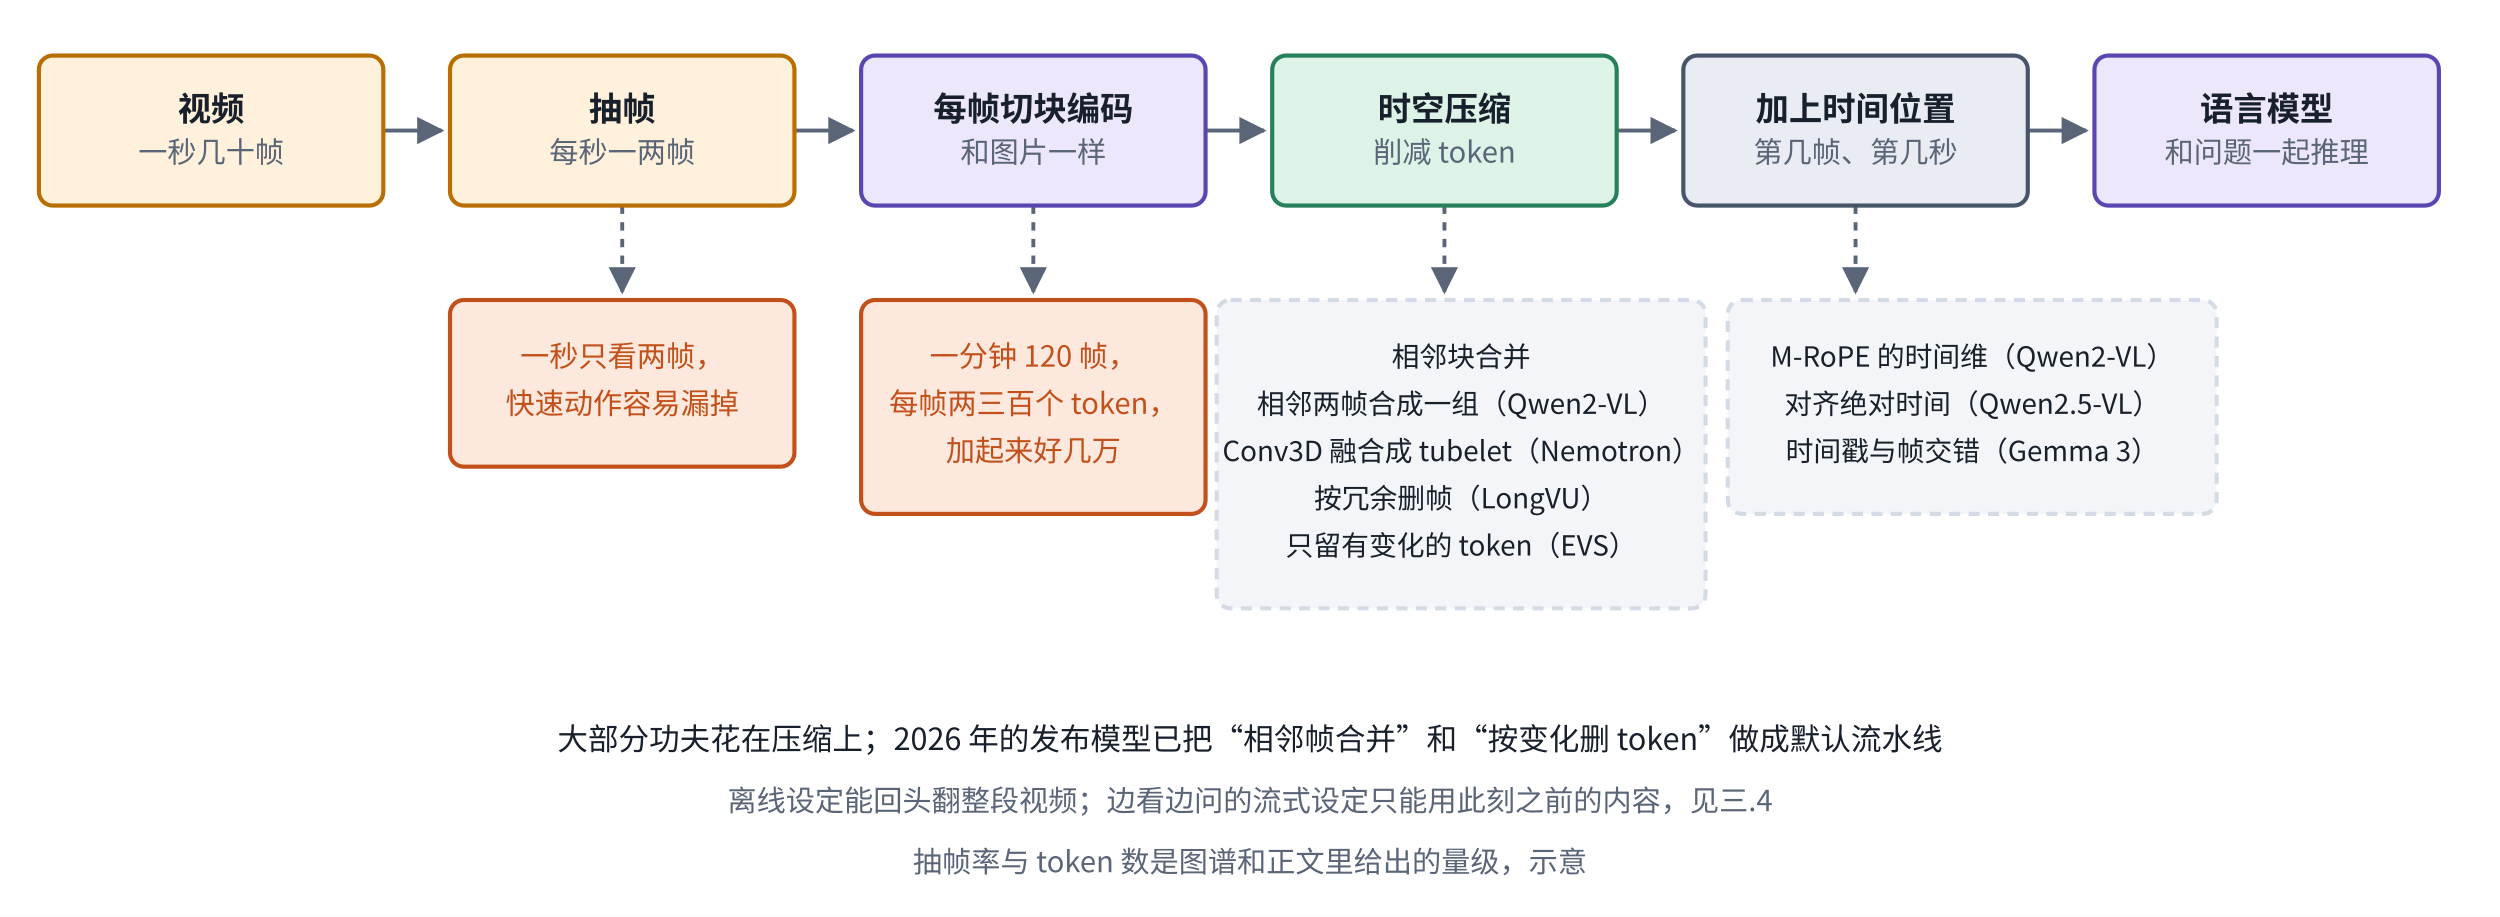
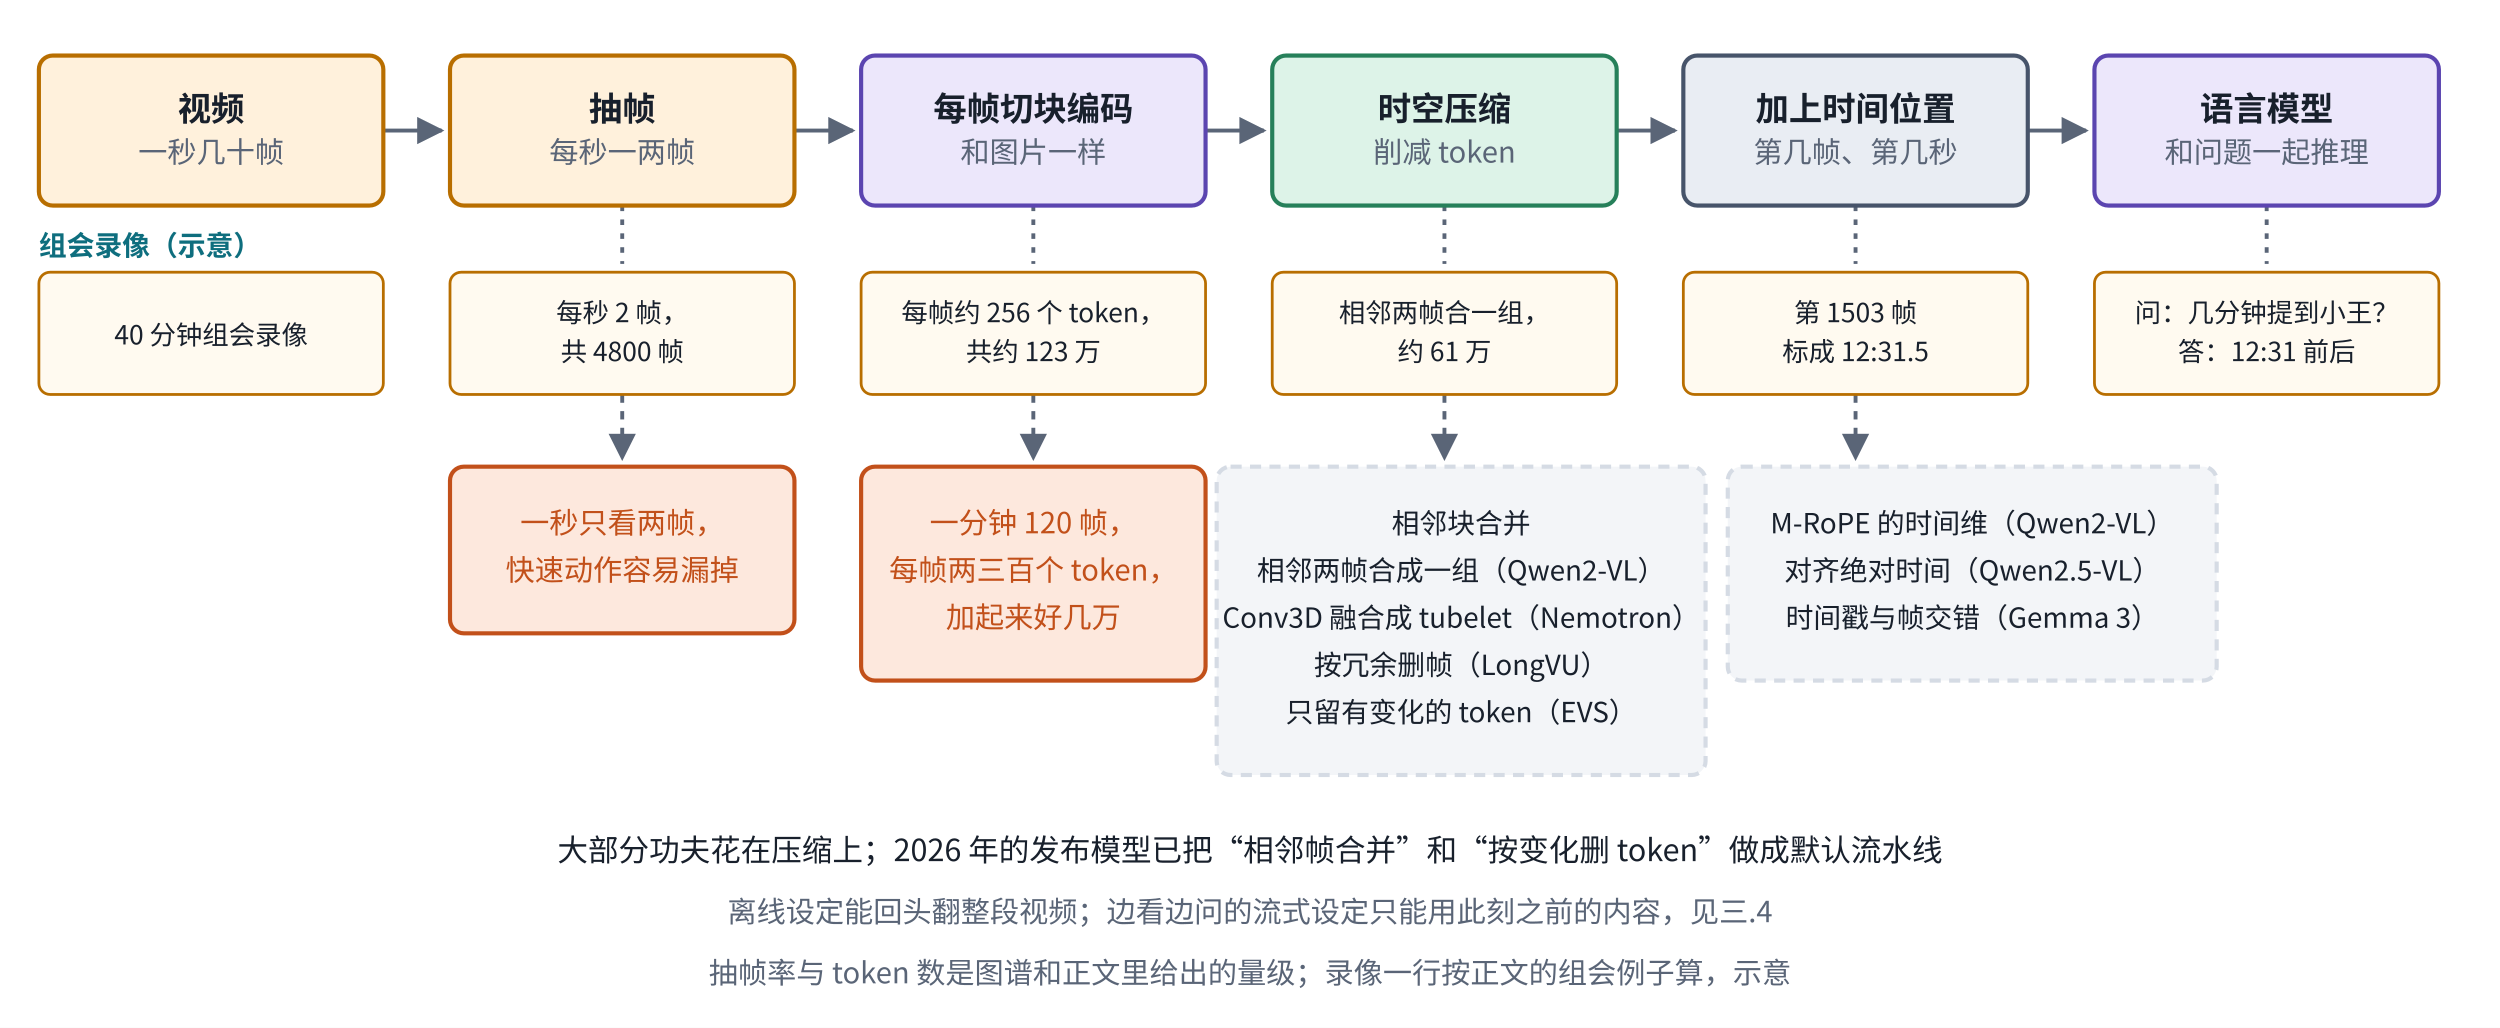
- <svg xmlns="http://www.w3.org/2000/svg" viewBox="0 0 900 330" width="900" height="330" role="img" aria-label="视频理解的流水线：抽帧、编码、压缩、标时间">
+ <svg xmlns="http://www.w3.org/2000/svg" viewBox="0 0 900 370" width="900" height="370" role="img" aria-label="视频理解的流水线：抽帧、编码、压缩、标时间">
  <defs>
    <marker id="u09ah-u09videopipe" viewBox="0 0 10 10" refX="9" refY="5" markerWidth="7" markerHeight="7" orient="auto-start-reverse">
      <path d="M0,0 L10,5 L0,10 z" fill="#5A6577" />
    </marker>
  </defs>
-   <rect x="0" y="0" width="900" height="330" fill="#ffffff" />
+   <rect x="0" y="0" width="900" height="370" fill="#ffffff" />
  <path d="M138,47 L159,47" fill="none" stroke="#5A6577" stroke-width="1.4" marker-end="url(#u09ah-u09videopipe)" />
  <path d="M286,47 L307,47" fill="none" stroke="#5A6577" stroke-width="1.4" marker-end="url(#u09ah-u09videopipe)" />
  <path d="M434,47 L455,47" fill="none" stroke="#5A6577" stroke-width="1.4" marker-end="url(#u09ah-u09videopipe)" />
  <path d="M582,47 L603,47" fill="none" stroke="#5A6577" stroke-width="1.4" marker-end="url(#u09ah-u09videopipe)" />
  <path d="M730,47 L751,47" fill="none" stroke="#5A6577" stroke-width="1.4" marker-end="url(#u09ah-u09videopipe)" />
-   <path d="M224,74 L224,105" fill="none" stroke="#5A6577" stroke-width="1.4" stroke-dasharray="3 3" marker-end="url(#u09ah-u09videopipe)" />
-   <path d="M372,74 L372,105" fill="none" stroke="#5A6577" stroke-width="1.4" stroke-dasharray="3 3" marker-end="url(#u09ah-u09videopipe)" />
-   <path d="M520,74 L520,105" fill="none" stroke="#5A6577" stroke-width="1.4" stroke-dasharray="3 3" marker-end="url(#u09ah-u09videopipe)" />
-   <path d="M668,74 L668,105" fill="none" stroke="#5A6577" stroke-width="1.4" stroke-dasharray="3 3" marker-end="url(#u09ah-u09videopipe)" />
+   <path d="M224,74 L224,95" fill="none" stroke="#5A6577" stroke-width="1.4" stroke-dasharray="2 3" />
+   <path d="M372,74 L372,95" fill="none" stroke="#5A6577" stroke-width="1.4" stroke-dasharray="2 3" />
+   <path d="M520,74 L520,95" fill="none" stroke="#5A6577" stroke-width="1.4" stroke-dasharray="2 3" />
+   <path d="M668,74 L668,95" fill="none" stroke="#5A6577" stroke-width="1.4" stroke-dasharray="2 3" />
+   <path d="M816,74 L816,95" fill="none" stroke="#5A6577" stroke-width="1.4" stroke-dasharray="2 3" />
+   <path d="M224,142 L224,165" fill="none" stroke="#5A6577" stroke-width="1.4" stroke-dasharray="3 3" marker-end="url(#u09ah-u09videopipe)" />
+   <path d="M372,142 L372,165" fill="none" stroke="#5A6577" stroke-width="1.4" stroke-dasharray="3 3" marker-end="url(#u09ah-u09videopipe)" />
+   <path d="M520,142 L520,165" fill="none" stroke="#5A6577" stroke-width="1.4" stroke-dasharray="3 3" marker-end="url(#u09ah-u09videopipe)" />
+   <path d="M668,142 L668,165" fill="none" stroke="#5A6577" stroke-width="1.4" stroke-dasharray="3 3" marker-end="url(#u09ah-u09videopipe)" />
  <rect x="14" y="20" width="124" height="54" rx="5" fill="#FFF1DC" stroke="#B86E00" stroke-width="1.5" />
  <rect x="162" y="20" width="124" height="54" rx="5" fill="#FFF1DC" stroke="#B86E00" stroke-width="1.5" />
  <rect x="310" y="20" width="124" height="54" rx="5" fill="#ECE7FB" stroke="#5B45B0" stroke-width="1.5" />
  <rect x="458" y="20" width="124" height="54" rx="5" fill="#DDF3E8" stroke="#26805A" stroke-width="1.5" />
  <rect x="606" y="20" width="124" height="54" rx="5" fill="#E9EDF3" stroke="#47546A" stroke-width="1.5" />
  <rect x="754" y="20" width="124" height="54" rx="5" fill="#ECE7FB" stroke="#5B45B0" stroke-width="1.5" />
-   <rect x="162" y="108" width="124" height="60" rx="5" fill="#FDE8DD" stroke="#C2501A" stroke-width="1.5" />
-   <rect x="310" y="108" width="124" height="77" rx="5" fill="#FDE8DD" stroke="#C2501A" stroke-width="1.5" />
-   <rect x="438" y="108" width="176" height="111" rx="5" fill="#F3F5F8" stroke="#D5DBE4" stroke-width="1.5" stroke-dasharray="4 3" />
-   <rect x="622" y="108" width="176" height="77" rx="5" fill="#F3F5F8" stroke="#D5DBE4" stroke-width="1.5" stroke-dasharray="4 3" />
+   <rect x="14" y="98" width="124" height="44" rx="4" fill="#FFFAF0" stroke="#B86E00" stroke-width="1" />
+   <rect x="162" y="98" width="124" height="44" rx="4" fill="#FFFAF0" stroke="#B86E00" stroke-width="1" />
+   <rect x="310" y="98" width="124" height="44" rx="4" fill="#FFFAF0" stroke="#B86E00" stroke-width="1" />
+   <rect x="458" y="98" width="124" height="44" rx="4" fill="#FFFAF0" stroke="#B86E00" stroke-width="1" />
+   <rect x="606" y="98" width="124" height="44" rx="4" fill="#FFFAF0" stroke="#B86E00" stroke-width="1" />
+   <rect x="754" y="98" width="124" height="44" rx="4" fill="#FFFAF0" stroke="#B86E00" stroke-width="1" />
+   <rect x="162" y="168" width="124" height="60" rx="5" fill="#FDE8DD" stroke="#C2501A" stroke-width="1.5" />
+   <rect x="310" y="168" width="124" height="77" rx="5" fill="#FDE8DD" stroke="#C2501A" stroke-width="1.5" />
+   <rect x="438" y="168" width="176" height="111" rx="5" fill="#F3F5F8" stroke="#D5DBE4" stroke-width="1.5" stroke-dasharray="4 3" />
+   <rect x="622" y="168" width="176" height="77" rx="5" fill="#F3F5F8" stroke="#D5DBE4" stroke-width="1.5" stroke-dasharray="4 3" />
  <text x="76" y="43.475" text-anchor="middle" font-size="12" font-weight="600" fill="#18202C" font-family="PingFang SC, Noto Sans CJK SC, Microsoft YaHei, sans-serif">视频</text>
  <text x="76" y="58.535" text-anchor="middle" font-size="10.5" font-weight="400" fill="#5A6577" font-family="PingFang SC, Noto Sans CJK SC, Microsoft YaHei, sans-serif">一秒几十帧</text>
  <text x="224" y="43.475" text-anchor="middle" font-size="12" font-weight="600" fill="#18202C" font-family="PingFang SC, Noto Sans CJK SC, Microsoft YaHei, sans-serif">抽帧</text>
  <text x="224" y="58.535" text-anchor="middle" font-size="10.5" font-weight="400" fill="#5A6577" font-family="PingFang SC, Noto Sans CJK SC, Microsoft YaHei, sans-serif">每秒一两帧</text>
  <text x="372" y="43.475" text-anchor="middle" font-size="12" font-weight="600" fill="#18202C" font-family="PingFang SC, Noto Sans CJK SC, Microsoft YaHei, sans-serif">每帧切块编码</text>
  <text x="372" y="58.535" text-anchor="middle" font-size="10.5" font-weight="400" fill="#5A6577" font-family="PingFang SC, Noto Sans CJK SC, Microsoft YaHei, sans-serif">和图片一样</text>
  <text x="520" y="43.475" text-anchor="middle" font-size="12" font-weight="600" fill="#18202C" font-family="PingFang SC, Noto Sans CJK SC, Microsoft YaHei, sans-serif">时空压缩</text>
  <text x="520" y="58.535" text-anchor="middle" font-size="10.5" font-weight="400" fill="#5A6577" font-family="PingFang SC, Noto Sans CJK SC, Microsoft YaHei, sans-serif">削减 token</text>
  <text x="668" y="43.475" text-anchor="middle" font-size="12" font-weight="600" fill="#18202C" font-family="PingFang SC, Noto Sans CJK SC, Microsoft YaHei, sans-serif">加上时间位置</text>
  <text x="668" y="58.535" text-anchor="middle" font-size="10.5" font-weight="400" fill="#5A6577" font-family="PingFang SC, Noto Sans CJK SC, Microsoft YaHei, sans-serif">第几帧、第几秒</text>
  <text x="816" y="43.475" text-anchor="middle" font-size="12" font-weight="600" fill="#18202C" font-family="PingFang SC, Noto Sans CJK SC, Microsoft YaHei, sans-serif">语言模型</text>
  <text x="816" y="58.535" text-anchor="middle" font-size="10.5" font-weight="400" fill="#5A6577" font-family="PingFang SC, Noto Sans CJK SC, Microsoft YaHei, sans-serif">和问题一起推理</text>
-   <text x="224" y="132" text-anchor="middle" font-size="10.5" font-weight="500" fill="#C2501A" font-family="PingFang SC, Noto Sans CJK SC, Microsoft YaHei, sans-serif">一秒只看两帧，</text>
-   <text x="224" y="149" text-anchor="middle" font-size="10.5" font-weight="500" fill="#C2501A" font-family="PingFang SC, Noto Sans CJK SC, Microsoft YaHei, sans-serif">快速动作容易漏掉</text>
-   <text x="372" y="132" text-anchor="middle" font-size="10.5" font-weight="500" fill="#C2501A" font-family="PingFang SC, Noto Sans CJK SC, Microsoft YaHei, sans-serif">一分钟 120 帧，</text>
-   <text x="372" y="149" text-anchor="middle" font-size="10.5" font-weight="500" fill="#C2501A" font-family="PingFang SC, Noto Sans CJK SC, Microsoft YaHei, sans-serif">每帧两三百个 token，</text>
-   <text x="372" y="166" text-anchor="middle" font-size="10.5" font-weight="500" fill="#C2501A" font-family="PingFang SC, Noto Sans CJK SC, Microsoft YaHei, sans-serif">加起来好几万</text>
-   <text x="526" y="132" text-anchor="middle" font-size="10" font-weight="400" fill="#18202C" font-family="PingFang SC, Noto Sans CJK SC, Microsoft YaHei, sans-serif">相邻块合并</text>
-   <text x="526" y="149" text-anchor="middle" font-size="10" font-weight="400" fill="#18202C" font-family="PingFang SC, Noto Sans CJK SC, Microsoft YaHei, sans-serif">相邻两帧合成一组（Qwen2-VL）</text>
-   <text x="526" y="166" text-anchor="middle" font-size="10" font-weight="400" fill="#18202C" font-family="PingFang SC, Noto Sans CJK SC, Microsoft YaHei, sans-serif">Conv3D 融合成 tubelet（Nemotron）</text>
-   <text x="526" y="183" text-anchor="middle" font-size="10" font-weight="400" fill="#18202C" font-family="PingFang SC, Noto Sans CJK SC, Microsoft YaHei, sans-serif">按冗余删帧（LongVU）</text>
-   <text x="526" y="200" text-anchor="middle" font-size="10" font-weight="400" fill="#18202C" font-family="PingFang SC, Noto Sans CJK SC, Microsoft YaHei, sans-serif">只留有变化的 token（EVS）</text>
-   <text x="710" y="132" text-anchor="middle" font-size="10" font-weight="400" fill="#18202C" font-family="PingFang SC, Noto Sans CJK SC, Microsoft YaHei, sans-serif">M-RoPE 的时间维（Qwen2-VL）</text>
-   <text x="710" y="149" text-anchor="middle" font-size="10" font-weight="400" fill="#18202C" font-family="PingFang SC, Noto Sans CJK SC, Microsoft YaHei, sans-serif">对齐绝对时间（Qwen2.5-VL）</text>
-   <text x="710" y="166" text-anchor="middle" font-size="10" font-weight="400" fill="#18202C" font-family="PingFang SC, Noto Sans CJK SC, Microsoft YaHei, sans-serif">时间戳与帧交错（Gemma 3）</text>
-   <text x="450" y="270" text-anchor="middle" font-size="11" font-weight="500" fill="#18202C" font-family="PingFang SC, Noto Sans CJK SC, Microsoft YaHei, sans-serif">大部分功夫花在压缩上；2026 年的发布模型已把“相邻帧合并”和“按变化删 token”做成默认流水线</text>
-   <text x="450" y="292" text-anchor="middle" font-size="10.5" font-weight="400" fill="#5A6577" font-family="PingFang SC, Noto Sans CJK SC, Microsoft YaHei, sans-serif">离线设定能回头翻整段视频；边看边问的流式设定只能用此刻之前的内容，见三.4</text>
-   <text x="450" y="314" text-anchor="middle" font-size="10.5" font-weight="400" fill="#5A6577" font-family="PingFang SC, Noto Sans CJK SC, Microsoft YaHei, sans-serif">抽帧率与 token 数是图谱和正文里给出的量级，示意</text>
+   <text x="14" y="92" text-anchor="start" font-size="10" font-weight="600" fill="#0E6E7E" font-family="PingFang SC, Noto Sans CJK SC, Microsoft YaHei, sans-serif">组会录像（示意）</text>
+   <text x="76" y="124" text-anchor="middle" font-size="9.5" font-weight="500" fill="#18202C" font-family="PingFang SC, Noto Sans CJK SC, Microsoft YaHei, sans-serif">40 分钟组会录像</text>
+   <text x="224" y="116" text-anchor="middle" font-size="9.5" font-weight="500" fill="#18202C" font-family="PingFang SC, Noto Sans CJK SC, Microsoft YaHei, sans-serif">每秒 2 帧，</text>
+   <text x="224" y="130" text-anchor="middle" font-size="9.5" font-weight="500" fill="#18202C" font-family="PingFang SC, Noto Sans CJK SC, Microsoft YaHei, sans-serif">共 4800 帧</text>
+   <text x="372" y="116" text-anchor="middle" font-size="9.5" font-weight="500" fill="#18202C" font-family="PingFang SC, Noto Sans CJK SC, Microsoft YaHei, sans-serif">每帧约 256 个 token，</text>
+   <text x="372" y="130" text-anchor="middle" font-size="9.5" font-weight="500" fill="#18202C" font-family="PingFang SC, Noto Sans CJK SC, Microsoft YaHei, sans-serif">共约 123 万</text>
+   <text x="520" y="116" text-anchor="middle" font-size="9.5" font-weight="500" fill="#18202C" font-family="PingFang SC, Noto Sans CJK SC, Microsoft YaHei, sans-serif">相邻两帧合一组，</text>
+   <text x="520" y="130" text-anchor="middle" font-size="9.5" font-weight="500" fill="#18202C" font-family="PingFang SC, Noto Sans CJK SC, Microsoft YaHei, sans-serif">约 61 万</text>
+   <text x="668" y="116" text-anchor="middle" font-size="9.5" font-weight="500" fill="#18202C" font-family="PingFang SC, Noto Sans CJK SC, Microsoft YaHei, sans-serif">第 1503 帧</text>
+   <text x="668" y="130" text-anchor="middle" font-size="9.5" font-weight="500" fill="#18202C" font-family="PingFang SC, Noto Sans CJK SC, Microsoft YaHei, sans-serif">标成 12:31.5</text>
+   <text x="816" y="116" text-anchor="middle" font-size="9.5" font-weight="500" fill="#18202C" font-family="PingFang SC, Noto Sans CJK SC, Microsoft YaHei, sans-serif">问：几分钟提到小王？</text>
+   <text x="816" y="130" text-anchor="middle" font-size="9.5" font-weight="500" fill="#18202C" font-family="PingFang SC, Noto Sans CJK SC, Microsoft YaHei, sans-serif">答：12:31 前后</text>
+   <text x="224" y="192" text-anchor="middle" font-size="10.5" font-weight="500" fill="#C2501A" font-family="PingFang SC, Noto Sans CJK SC, Microsoft YaHei, sans-serif">一秒只看两帧，</text>
+   <text x="224" y="209" text-anchor="middle" font-size="10.5" font-weight="500" fill="#C2501A" font-family="PingFang SC, Noto Sans CJK SC, Microsoft YaHei, sans-serif">快速动作容易漏掉</text>
+   <text x="372" y="192" text-anchor="middle" font-size="10.5" font-weight="500" fill="#C2501A" font-family="PingFang SC, Noto Sans CJK SC, Microsoft YaHei, sans-serif">一分钟 120 帧，</text>
+   <text x="372" y="209" text-anchor="middle" font-size="10.5" font-weight="500" fill="#C2501A" font-family="PingFang SC, Noto Sans CJK SC, Microsoft YaHei, sans-serif">每帧两三百个 token，</text>
+   <text x="372" y="226" text-anchor="middle" font-size="10.5" font-weight="500" fill="#C2501A" font-family="PingFang SC, Noto Sans CJK SC, Microsoft YaHei, sans-serif">加起来好几万</text>
+   <text x="526" y="192" text-anchor="middle" font-size="10" font-weight="400" fill="#18202C" font-family="PingFang SC, Noto Sans CJK SC, Microsoft YaHei, sans-serif">相邻块合并</text>
+   <text x="526" y="209" text-anchor="middle" font-size="10" font-weight="400" fill="#18202C" font-family="PingFang SC, Noto Sans CJK SC, Microsoft YaHei, sans-serif">相邻两帧合成一组（Qwen2-VL）</text>
+   <text x="526" y="226" text-anchor="middle" font-size="10" font-weight="400" fill="#18202C" font-family="PingFang SC, Noto Sans CJK SC, Microsoft YaHei, sans-serif">Conv3D 融合成 tubelet（Nemotron）</text>
+   <text x="526" y="243" text-anchor="middle" font-size="10" font-weight="400" fill="#18202C" font-family="PingFang SC, Noto Sans CJK SC, Microsoft YaHei, sans-serif">按冗余删帧（LongVU）</text>
+   <text x="526" y="260" text-anchor="middle" font-size="10" font-weight="400" fill="#18202C" font-family="PingFang SC, Noto Sans CJK SC, Microsoft YaHei, sans-serif">只留有变化的 token（EVS）</text>
+   <text x="710" y="192" text-anchor="middle" font-size="10" font-weight="400" fill="#18202C" font-family="PingFang SC, Noto Sans CJK SC, Microsoft YaHei, sans-serif">M-RoPE 的时间维（Qwen2-VL）</text>
+   <text x="710" y="209" text-anchor="middle" font-size="10" font-weight="400" fill="#18202C" font-family="PingFang SC, Noto Sans CJK SC, Microsoft YaHei, sans-serif">对齐绝对时间（Qwen2.5-VL）</text>
+   <text x="710" y="226" text-anchor="middle" font-size="10" font-weight="400" fill="#18202C" font-family="PingFang SC, Noto Sans CJK SC, Microsoft YaHei, sans-serif">时间戳与帧交错（Gemma 3）</text>
+   <text x="450" y="310" text-anchor="middle" font-size="11" font-weight="500" fill="#18202C" font-family="PingFang SC, Noto Sans CJK SC, Microsoft YaHei, sans-serif">大部分功夫花在压缩上；2026 年的发布模型已把“相邻帧合并”和“按变化删 token”做成默认流水线</text>
+   <text x="450" y="332" text-anchor="middle" font-size="10.5" font-weight="400" fill="#5A6577" font-family="PingFang SC, Noto Sans CJK SC, Microsoft YaHei, sans-serif">离线设定能回头翻整段视频；边看边问的流式设定只能用此刻之前的内容，见三.4</text>
+   <text x="450" y="354" text-anchor="middle" font-size="10.5" font-weight="400" fill="#5A6577" font-family="PingFang SC, Noto Sans CJK SC, Microsoft YaHei, sans-serif">抽帧率与 token 数是图谱和正文里给出的量级；录像一行按正文的组会例子算，示意</text>
</svg>
